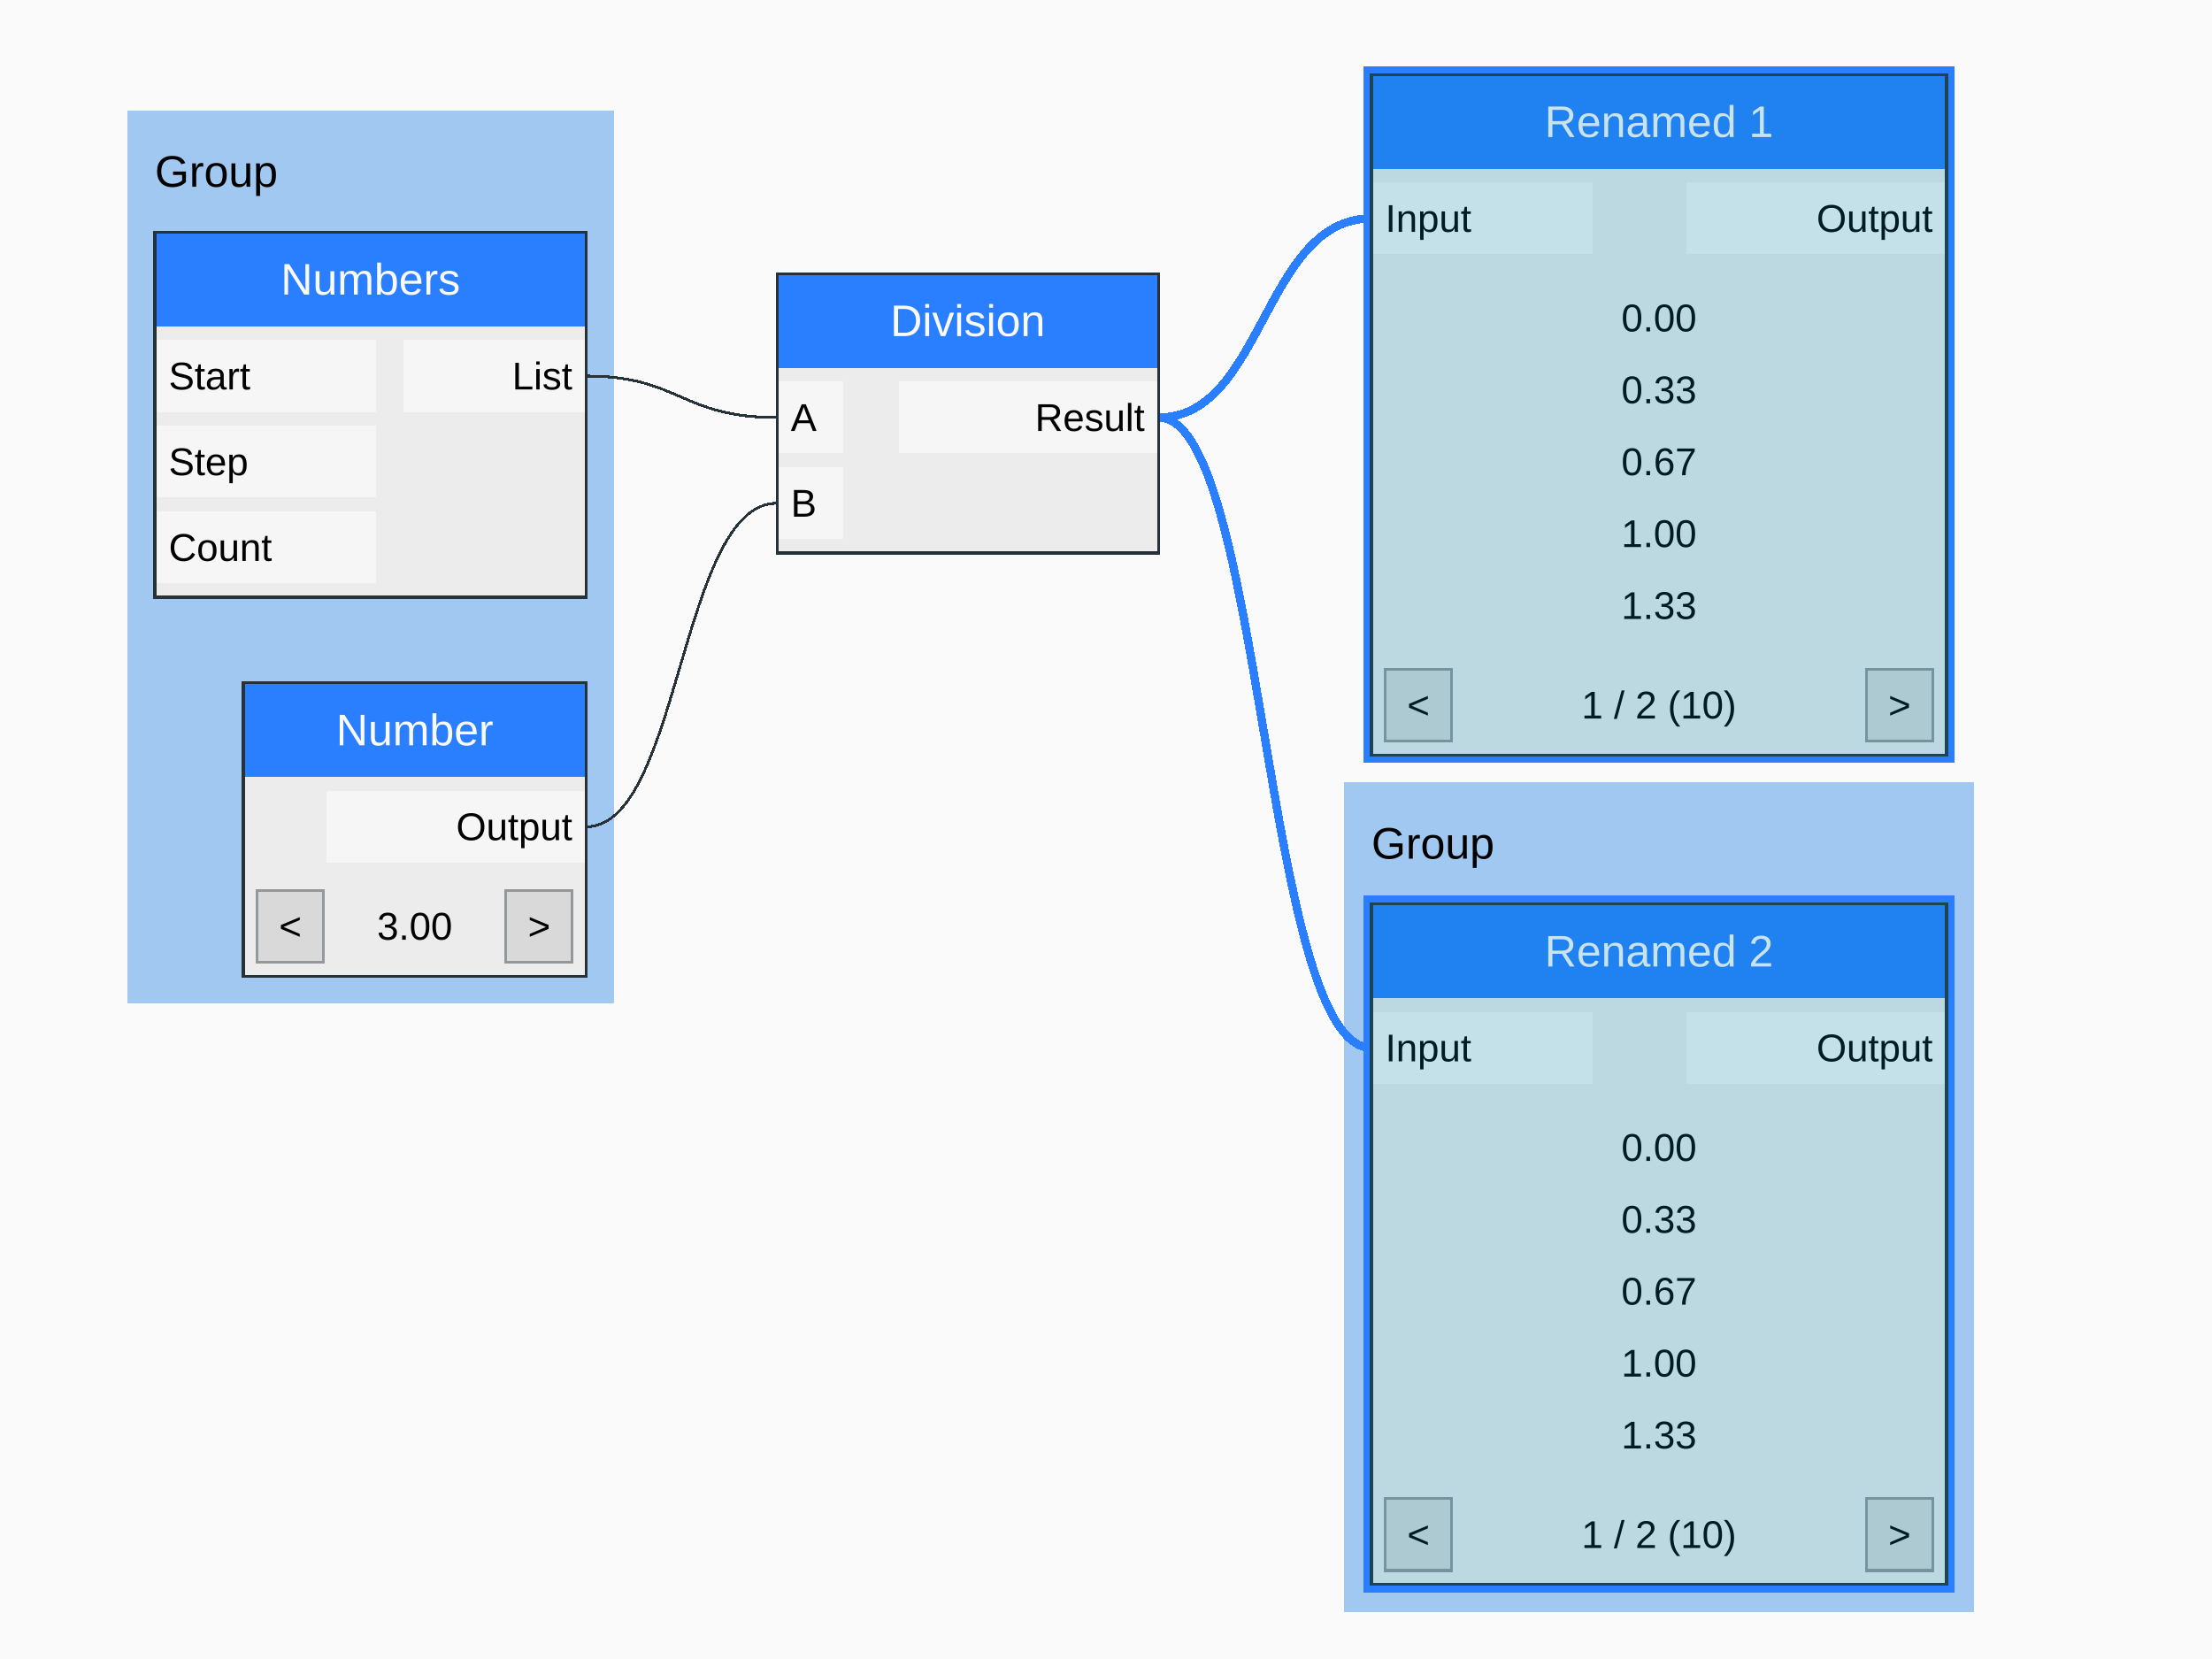
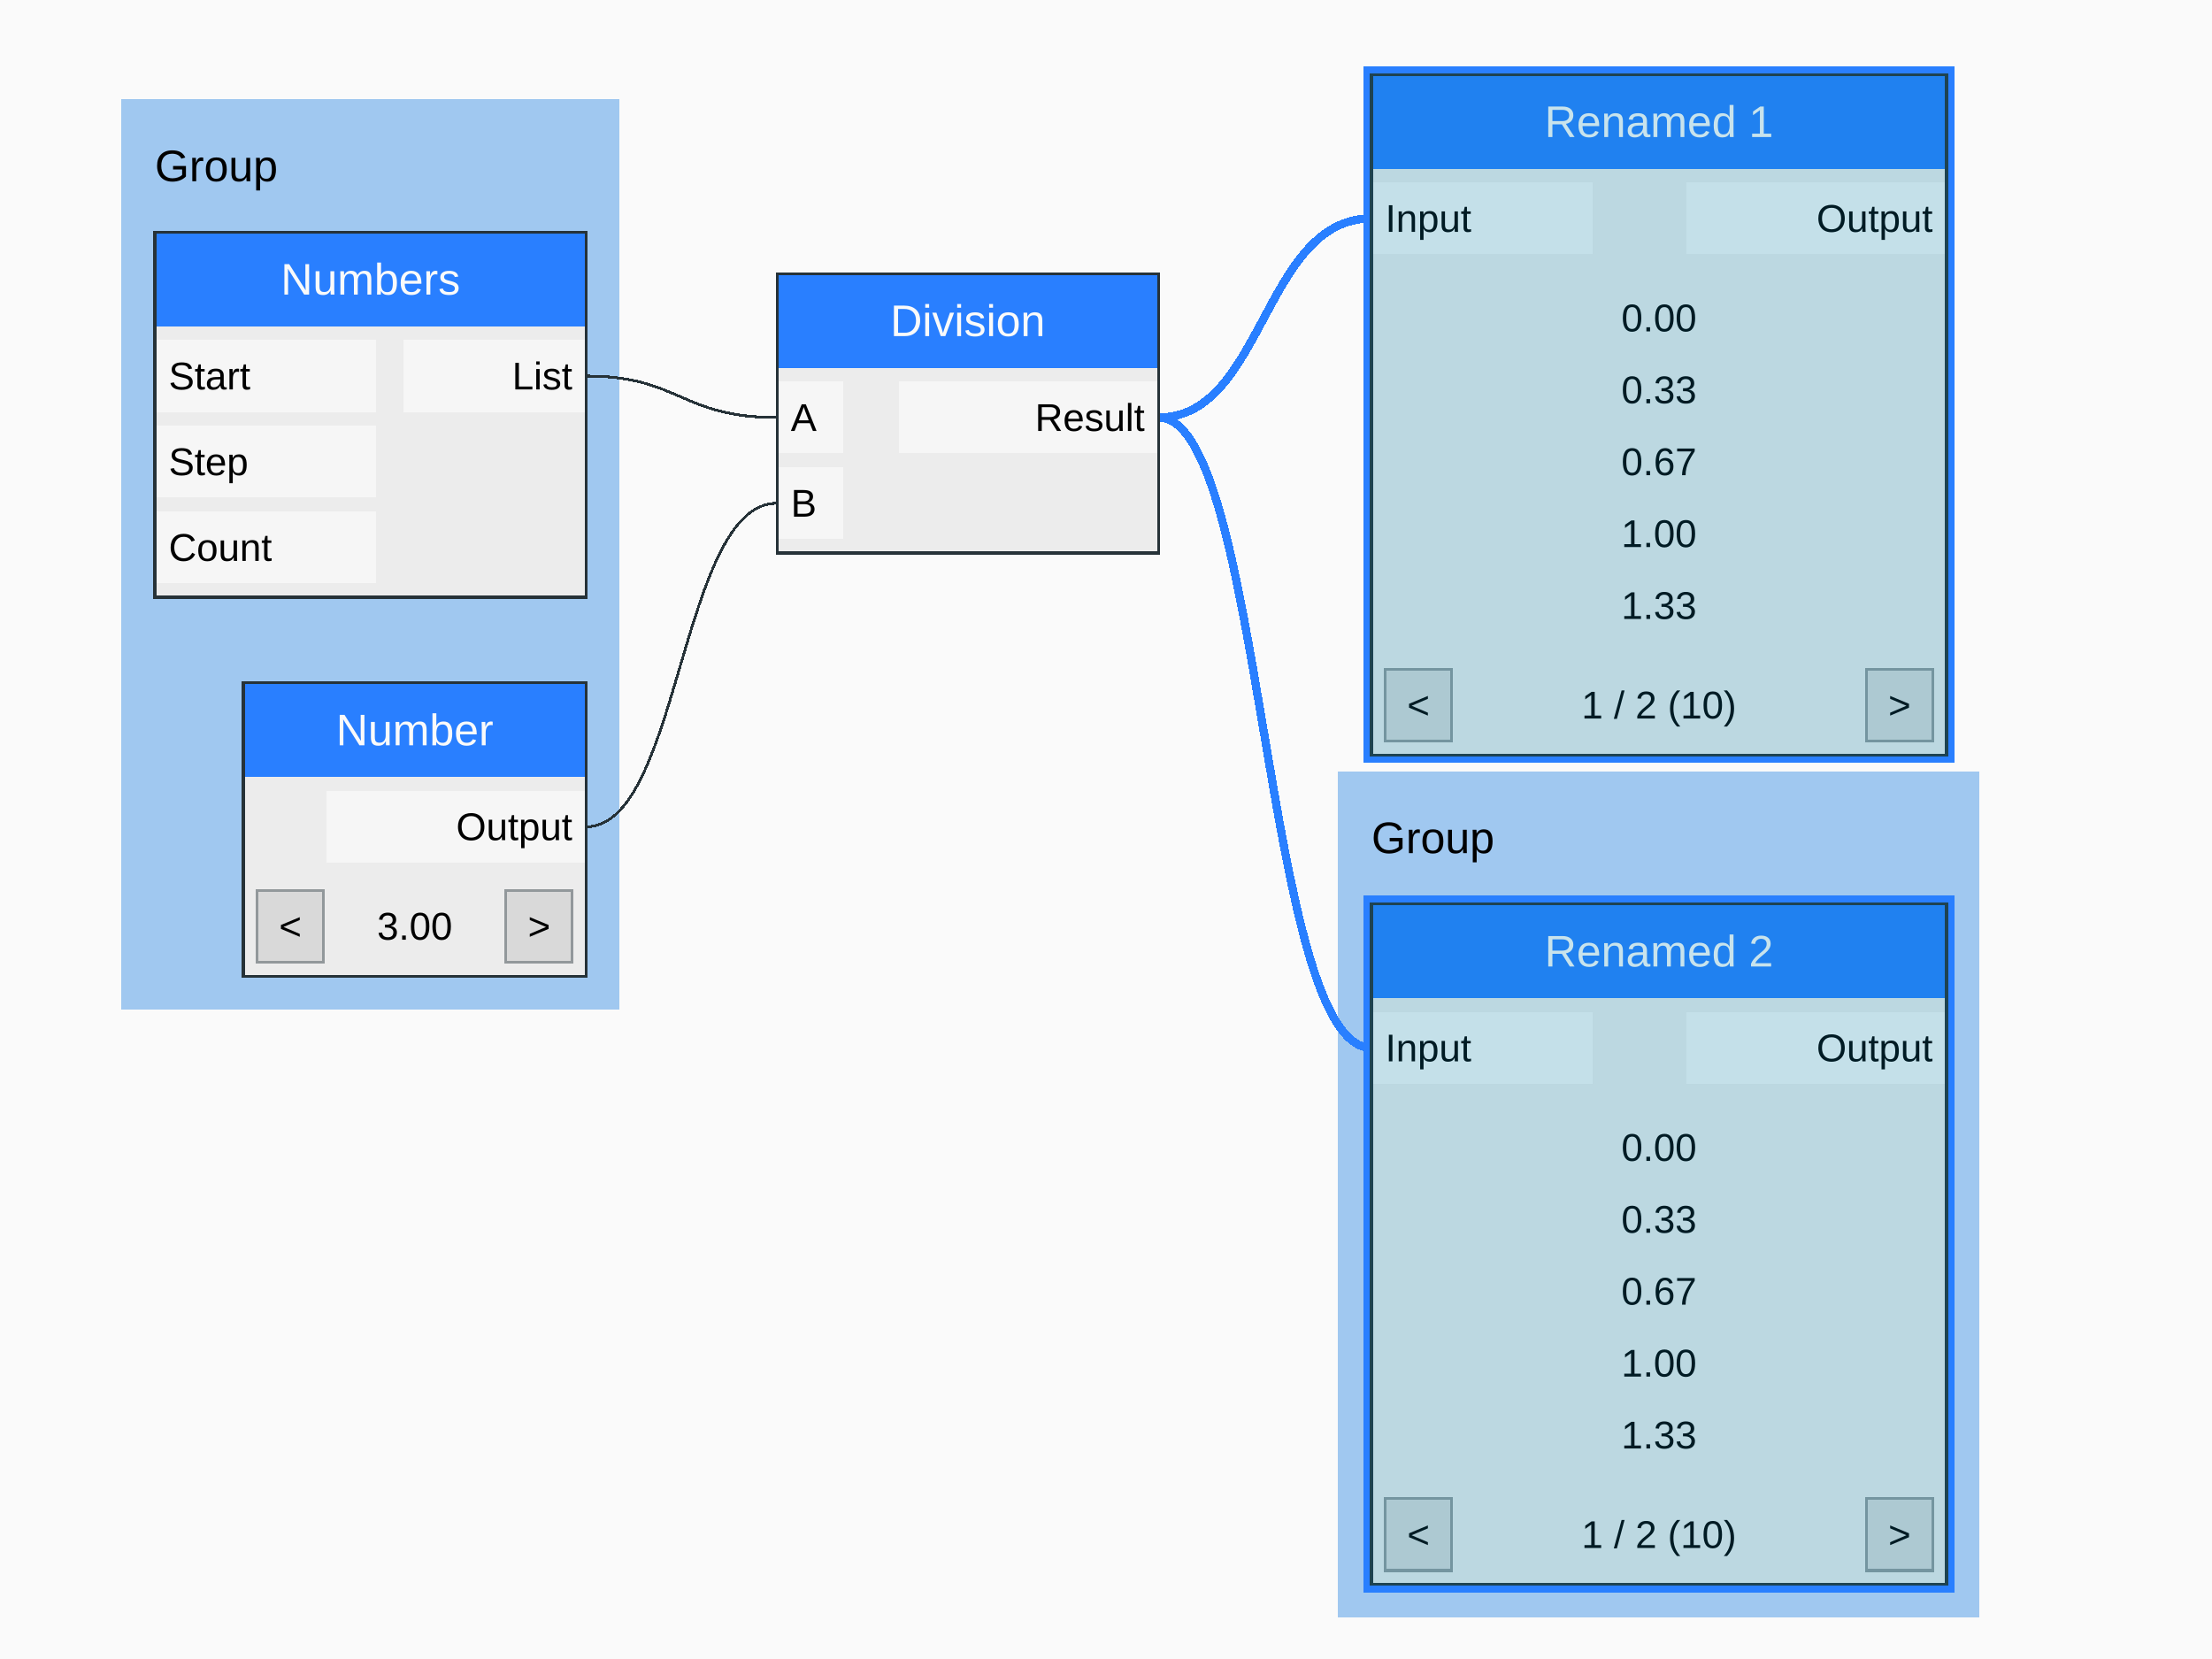
<svg xmlns="http://www.w3.org/2000/svg" version="1.1" width="800" height="600" shape-rendering="crispEdges">
  <rect x="0" y="0" width="800" height="600" style="fill:rgb(250,250,250);" />
-   <rect x="46" y="40" width="176" height="323" style="fill:rgb(160,200,240);" />
-   <text x="56" y="62" dominant-baseline="central" text-anchor="start" style="fill:rgb(0,0,0);font-family:Arial;font-size:16px;">Group</text>
-   <rect x="486" y="283" width="228" height="300" style="fill:rgb(160,200,240);" />
-   <text x="496" y="305" dominant-baseline="central" text-anchor="start" style="fill:rgb(0,0,0);font-family:Arial;font-size:16px;">Group</text>
+   <rect x="44" y="36" width="180" height="329" style="fill:rgb(160,200,240);" />
+   <text x="56" y="60" dominant-baseline="central" text-anchor="start" style="fill:rgb(0,0,0);font-family:Arial;font-size:16px;">Group</text>
+   <rect x="484" y="279" width="232" height="306" style="fill:rgb(160,200,240);" />
+   <text x="496" y="303" dominant-baseline="central" text-anchor="start" style="fill:rgb(0,0,0);font-family:Arial;font-size:16px;">Group</text>
  <path d="M212,136 C246,136 246,151 281,151" style="fill:none;stroke-width:1px;stroke:rgb(38,50,56);" />
  <path d="M212,299 C246,299 246,182 281,182" style="fill:none;stroke-width:1px;stroke:rgb(38,50,56);" />
  <path d="M419,151 C457,151 457,79 496,79" style="fill:none;stroke-width:3px;stroke:rgb(41,127,255);" />
  <path d="M419,151 C457,151 457,379 496,379" style="fill:none;stroke-width:3px;stroke:rgb(41,127,255);" />
  <rect x="56" y="84" width="156" height="34" style="fill:rgb(41,127,255);" />
  <text x="134" y="101" dominant-baseline="central" text-anchor="middle" style="fill:rgb(250,250,250);font-family:Arial;font-size:16px;">Numbers</text>
  <rect x="56" y="118" width="156" height="98" style="fill:rgb(236,236,236);" />
  <rect x="56" y="123" width="80" height="26" style="fill:rgb(246,246,246);" />
  <text x="61" y="136" dominant-baseline="central" text-anchor="start" style="fill:rgb(0,0,0);font-family:Arial;font-size:14px;">Start</text>
  <rect x="56" y="154" width="80" height="26" style="fill:rgb(246,246,246);" />
  <text x="61" y="167" dominant-baseline="central" text-anchor="start" style="fill:rgb(0,0,0);font-family:Arial;font-size:14px;">Step</text>
  <rect x="56" y="185" width="80" height="26" style="fill:rgb(246,246,246);" />
  <text x="61" y="198" dominant-baseline="central" text-anchor="start" style="fill:rgb(0,0,0);font-family:Arial;font-size:14px;">Count</text>
  <rect x="146" y="123" width="66" height="26" style="fill:rgb(246,246,246);" />
  <text x="207" y="136" dominant-baseline="central" text-anchor="end" style="fill:rgb(0,0,0);font-family:Arial;font-size:14px;">List</text>
  <rect x="56" y="84" width="156" height="132" style="fill:none;stroke-width:1px;stroke:rgb(38,50,56);" />
  <rect x="88" y="247" width="124" height="34" style="fill:rgb(41,127,255);" />
  <text x="150" y="264" dominant-baseline="central" text-anchor="middle" style="fill:rgb(250,250,250);font-family:Arial;font-size:16px;">Number</text>
  <rect x="88" y="281" width="124" height="36" style="fill:rgb(236,236,236);" />
  <rect x="118" y="286" width="94" height="26" style="fill:rgb(246,246,246);" />
  <text x="207" y="299" dominant-baseline="central" text-anchor="end" style="fill:rgb(0,0,0);font-family:Arial;font-size:14px;">Output</text>
  <rect x="88" y="317" width="124" height="36" style="fill:rgb(236,236,236);" />
  <text x="150" y="335" dominant-baseline="central" text-anchor="middle" style="fill:rgb(0,0,0);font-family:Arial;font-size:14px;">3.00</text>
  <rect x="93" y="322" width="24" height="26" style="fill:rgb(217,217,217);" />
  <text x="105" y="335" dominant-baseline="central" text-anchor="middle" style="fill:rgb(0,0,0);font-family:Arial;font-size:14px;">&lt;</text>
  <rect x="93" y="322" width="24" height="26" style="fill:none;stroke-width:1px;stroke:rgb(146,152,155);" />
  <rect x="183" y="322" width="24" height="26" style="fill:rgb(217,217,217);" />
  <text x="195" y="335" dominant-baseline="central" text-anchor="middle" style="fill:rgb(0,0,0);font-family:Arial;font-size:14px;">&gt;</text>
  <rect x="183" y="322" width="24" height="26" style="fill:none;stroke-width:1px;stroke:rgb(146,152,155);" />
  <rect x="88" y="247" width="124" height="106" style="fill:none;stroke-width:1px;stroke:rgb(38,50,56);" />
  <rect x="281" y="99" width="138" height="34" style="fill:rgb(41,127,255);" />
  <text x="350" y="116" dominant-baseline="central" text-anchor="middle" style="fill:rgb(250,250,250);font-family:Arial;font-size:16px;">Division</text>
  <rect x="281" y="133" width="138" height="67" style="fill:rgb(236,236,236);" />
  <rect x="281" y="138" width="24" height="26" style="fill:rgb(246,246,246);" />
  <text x="286" y="151" dominant-baseline="central" text-anchor="start" style="fill:rgb(0,0,0);font-family:Arial;font-size:14px;">A</text>
  <rect x="281" y="169" width="24" height="26" style="fill:rgb(246,246,246);" />
  <text x="286" y="182" dominant-baseline="central" text-anchor="start" style="fill:rgb(0,0,0);font-family:Arial;font-size:14px;">B</text>
  <rect x="325" y="138" width="94" height="26" style="fill:rgb(246,246,246);" />
  <text x="414" y="151" dominant-baseline="central" text-anchor="end" style="fill:rgb(0,0,0);font-family:Arial;font-size:14px;">Result</text>
  <rect x="281" y="99" width="138" height="101" style="fill:none;stroke-width:1px;stroke:rgb(38,50,56);" />
  <rect x="493" y="24" width="214" height="252" style="fill:rgb(41,127,255);" />
  <rect x="496" y="27" width="208" height="34" style="fill:rgb(32,129,240);" />
  <text x="600" y="44" dominant-baseline="central" text-anchor="middle" style="fill:rgb(200,227,236);font-family:Arial;font-size:16px;">Renamed 1</text>
  <rect x="496" y="61" width="208" height="36" style="fill:rgb(188,216,225);" />
  <rect x="496" y="66" width="80" height="26" style="fill:rgb(196,224,233);" />
  <text x="501" y="79" dominant-baseline="central" text-anchor="start" style="fill:rgb(0,27,36);font-family:Arial;font-size:14px;">Input</text>
  <rect x="610" y="66" width="94" height="26" style="fill:rgb(196,224,233);" />
  <text x="699" y="79" dominant-baseline="central" text-anchor="end" style="fill:rgb(0,27,36);font-family:Arial;font-size:14px;">Output</text>
  <rect x="496" y="97" width="208" height="140" style="fill:rgb(188,216,225);" />
  <text x="600" y="115" dominant-baseline="central" text-anchor="middle" style="fill:rgb(0,27,36);font-family:Arial;font-size:14px;">0.00</text>
  <text x="600" y="141" dominant-baseline="central" text-anchor="middle" style="fill:rgb(0,27,36);font-family:Arial;font-size:14px;">0.33</text>
  <text x="600" y="167" dominant-baseline="central" text-anchor="middle" style="fill:rgb(0,27,36);font-family:Arial;font-size:14px;">0.67</text>
  <text x="600" y="193" dominant-baseline="central" text-anchor="middle" style="fill:rgb(0,27,36);font-family:Arial;font-size:14px;">1.00</text>
  <text x="600" y="219" dominant-baseline="central" text-anchor="middle" style="fill:rgb(0,27,36);font-family:Arial;font-size:14px;">1.33</text>
  <rect x="496" y="237" width="208" height="36" style="fill:rgb(188,216,225);" />
  <text x="600" y="255" dominant-baseline="central" text-anchor="middle" style="fill:rgb(0,27,36);font-family:Arial;font-size:14px;">1 / 2 (10)</text>
  <rect x="501" y="242" width="24" height="26" style="fill:rgb(173,201,210);" />
  <text x="513" y="255" dominant-baseline="central" text-anchor="middle" style="fill:rgb(0,27,36);font-family:Arial;font-size:14px;">&lt;</text>
  <rect x="501" y="242" width="24" height="26" style="fill:none;stroke-width:1px;stroke:rgb(116,149,160);" />
  <rect x="675" y="242" width="24" height="26" style="fill:rgb(173,201,210);" />
  <text x="687" y="255" dominant-baseline="central" text-anchor="middle" style="fill:rgb(0,27,36);font-family:Arial;font-size:14px;">&gt;</text>
  <rect x="675" y="242" width="24" height="26" style="fill:none;stroke-width:1px;stroke:rgb(116,149,160);" />
  <rect x="496" y="27" width="208" height="246" style="fill:none;stroke-width:1px;stroke:rgb(30,67,81);" />
  <rect x="493" y="324" width="214" height="252" style="fill:rgb(41,127,255);" />
  <rect x="496" y="327" width="208" height="34" style="fill:rgb(32,129,240);" />
  <text x="600" y="344" dominant-baseline="central" text-anchor="middle" style="fill:rgb(200,227,236);font-family:Arial;font-size:16px;">Renamed 2</text>
  <rect x="496" y="361" width="208" height="36" style="fill:rgb(188,216,225);" />
  <rect x="496" y="366" width="80" height="26" style="fill:rgb(196,224,233);" />
  <text x="501" y="379" dominant-baseline="central" text-anchor="start" style="fill:rgb(0,27,36);font-family:Arial;font-size:14px;">Input</text>
  <rect x="610" y="366" width="94" height="26" style="fill:rgb(196,224,233);" />
  <text x="699" y="379" dominant-baseline="central" text-anchor="end" style="fill:rgb(0,27,36);font-family:Arial;font-size:14px;">Output</text>
  <rect x="496" y="397" width="208" height="140" style="fill:rgb(188,216,225);" />
  <text x="600" y="415" dominant-baseline="central" text-anchor="middle" style="fill:rgb(0,27,36);font-family:Arial;font-size:14px;">0.00</text>
  <text x="600" y="441" dominant-baseline="central" text-anchor="middle" style="fill:rgb(0,27,36);font-family:Arial;font-size:14px;">0.33</text>
  <text x="600" y="467" dominant-baseline="central" text-anchor="middle" style="fill:rgb(0,27,36);font-family:Arial;font-size:14px;">0.67</text>
  <text x="600" y="493" dominant-baseline="central" text-anchor="middle" style="fill:rgb(0,27,36);font-family:Arial;font-size:14px;">1.00</text>
  <text x="600" y="519" dominant-baseline="central" text-anchor="middle" style="fill:rgb(0,27,36);font-family:Arial;font-size:14px;">1.33</text>
  <rect x="496" y="537" width="208" height="36" style="fill:rgb(188,216,225);" />
  <text x="600" y="555" dominant-baseline="central" text-anchor="middle" style="fill:rgb(0,27,36);font-family:Arial;font-size:14px;">1 / 2 (10)</text>
  <rect x="501" y="542" width="24" height="26" style="fill:rgb(173,201,210);" />
  <text x="513" y="555" dominant-baseline="central" text-anchor="middle" style="fill:rgb(0,27,36);font-family:Arial;font-size:14px;">&lt;</text>
  <rect x="501" y="542" width="24" height="26" style="fill:none;stroke-width:1px;stroke:rgb(116,149,160);" />
  <rect x="675" y="542" width="24" height="26" style="fill:rgb(173,201,210);" />
  <text x="687" y="555" dominant-baseline="central" text-anchor="middle" style="fill:rgb(0,27,36);font-family:Arial;font-size:14px;">&gt;</text>
  <rect x="675" y="542" width="24" height="26" style="fill:none;stroke-width:1px;stroke:rgb(116,149,160);" />
  <rect x="496" y="327" width="208" height="246" style="fill:none;stroke-width:1px;stroke:rgb(30,67,81);" />
</svg>
